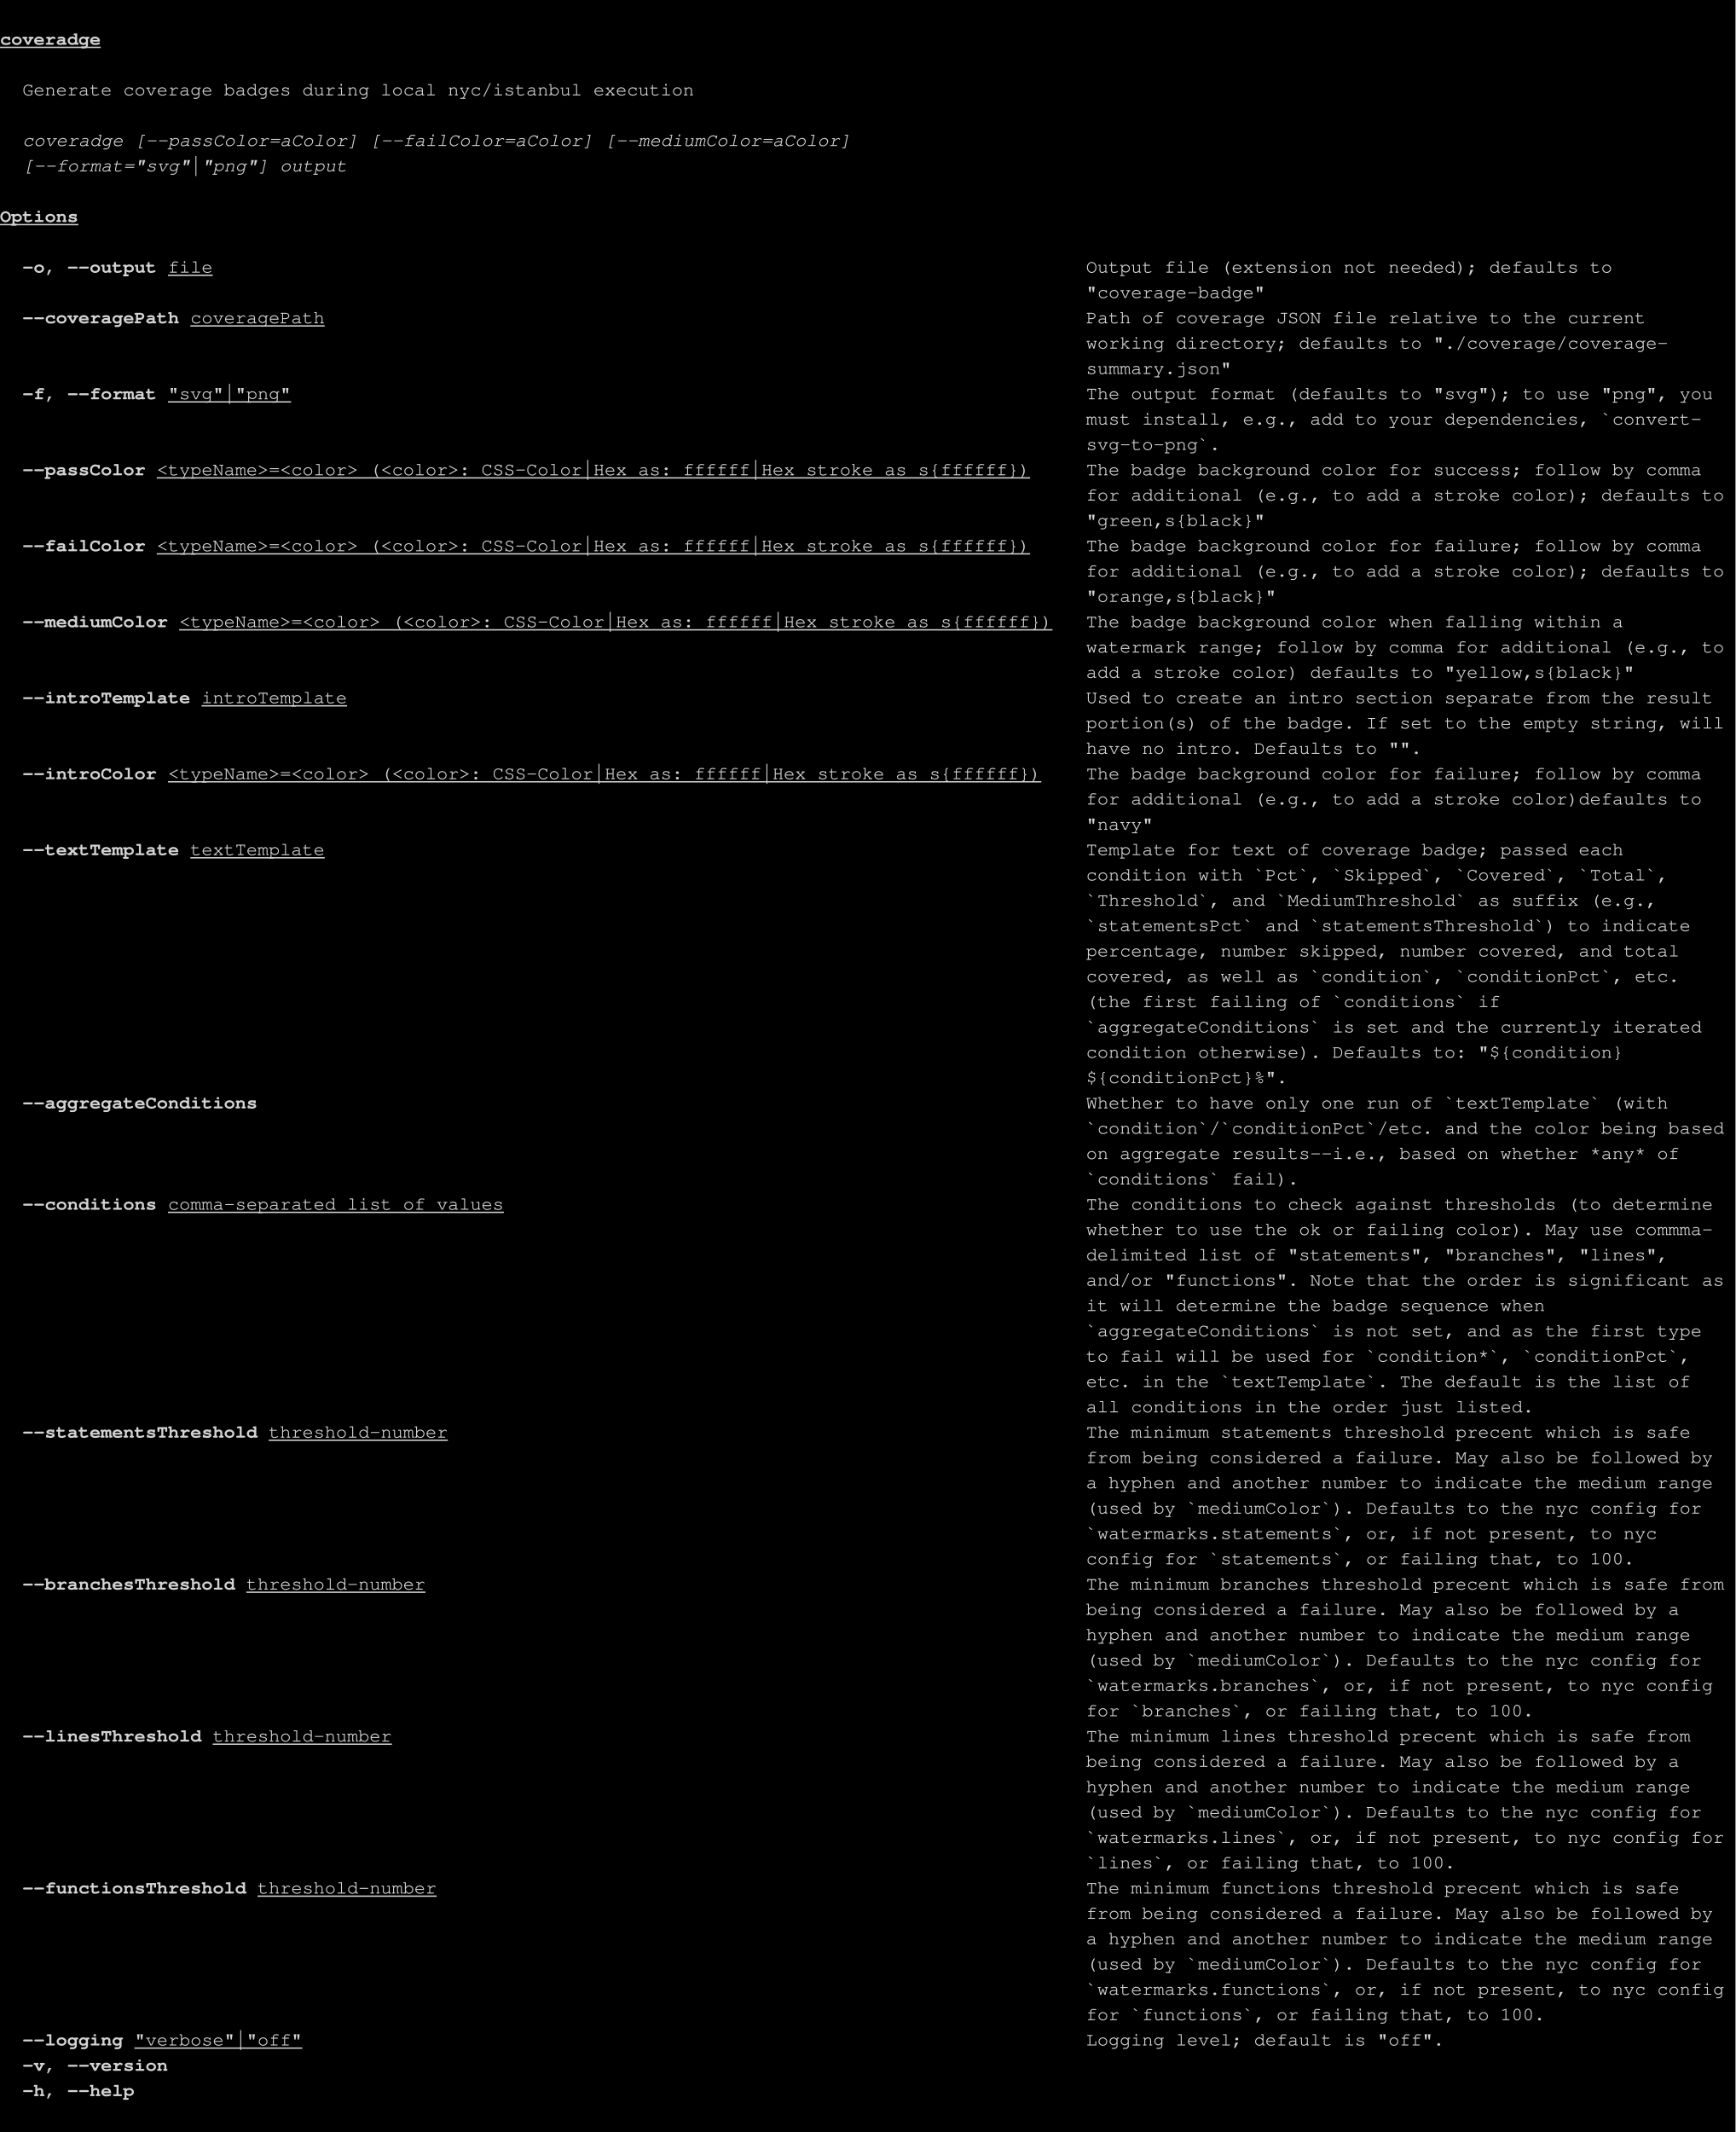
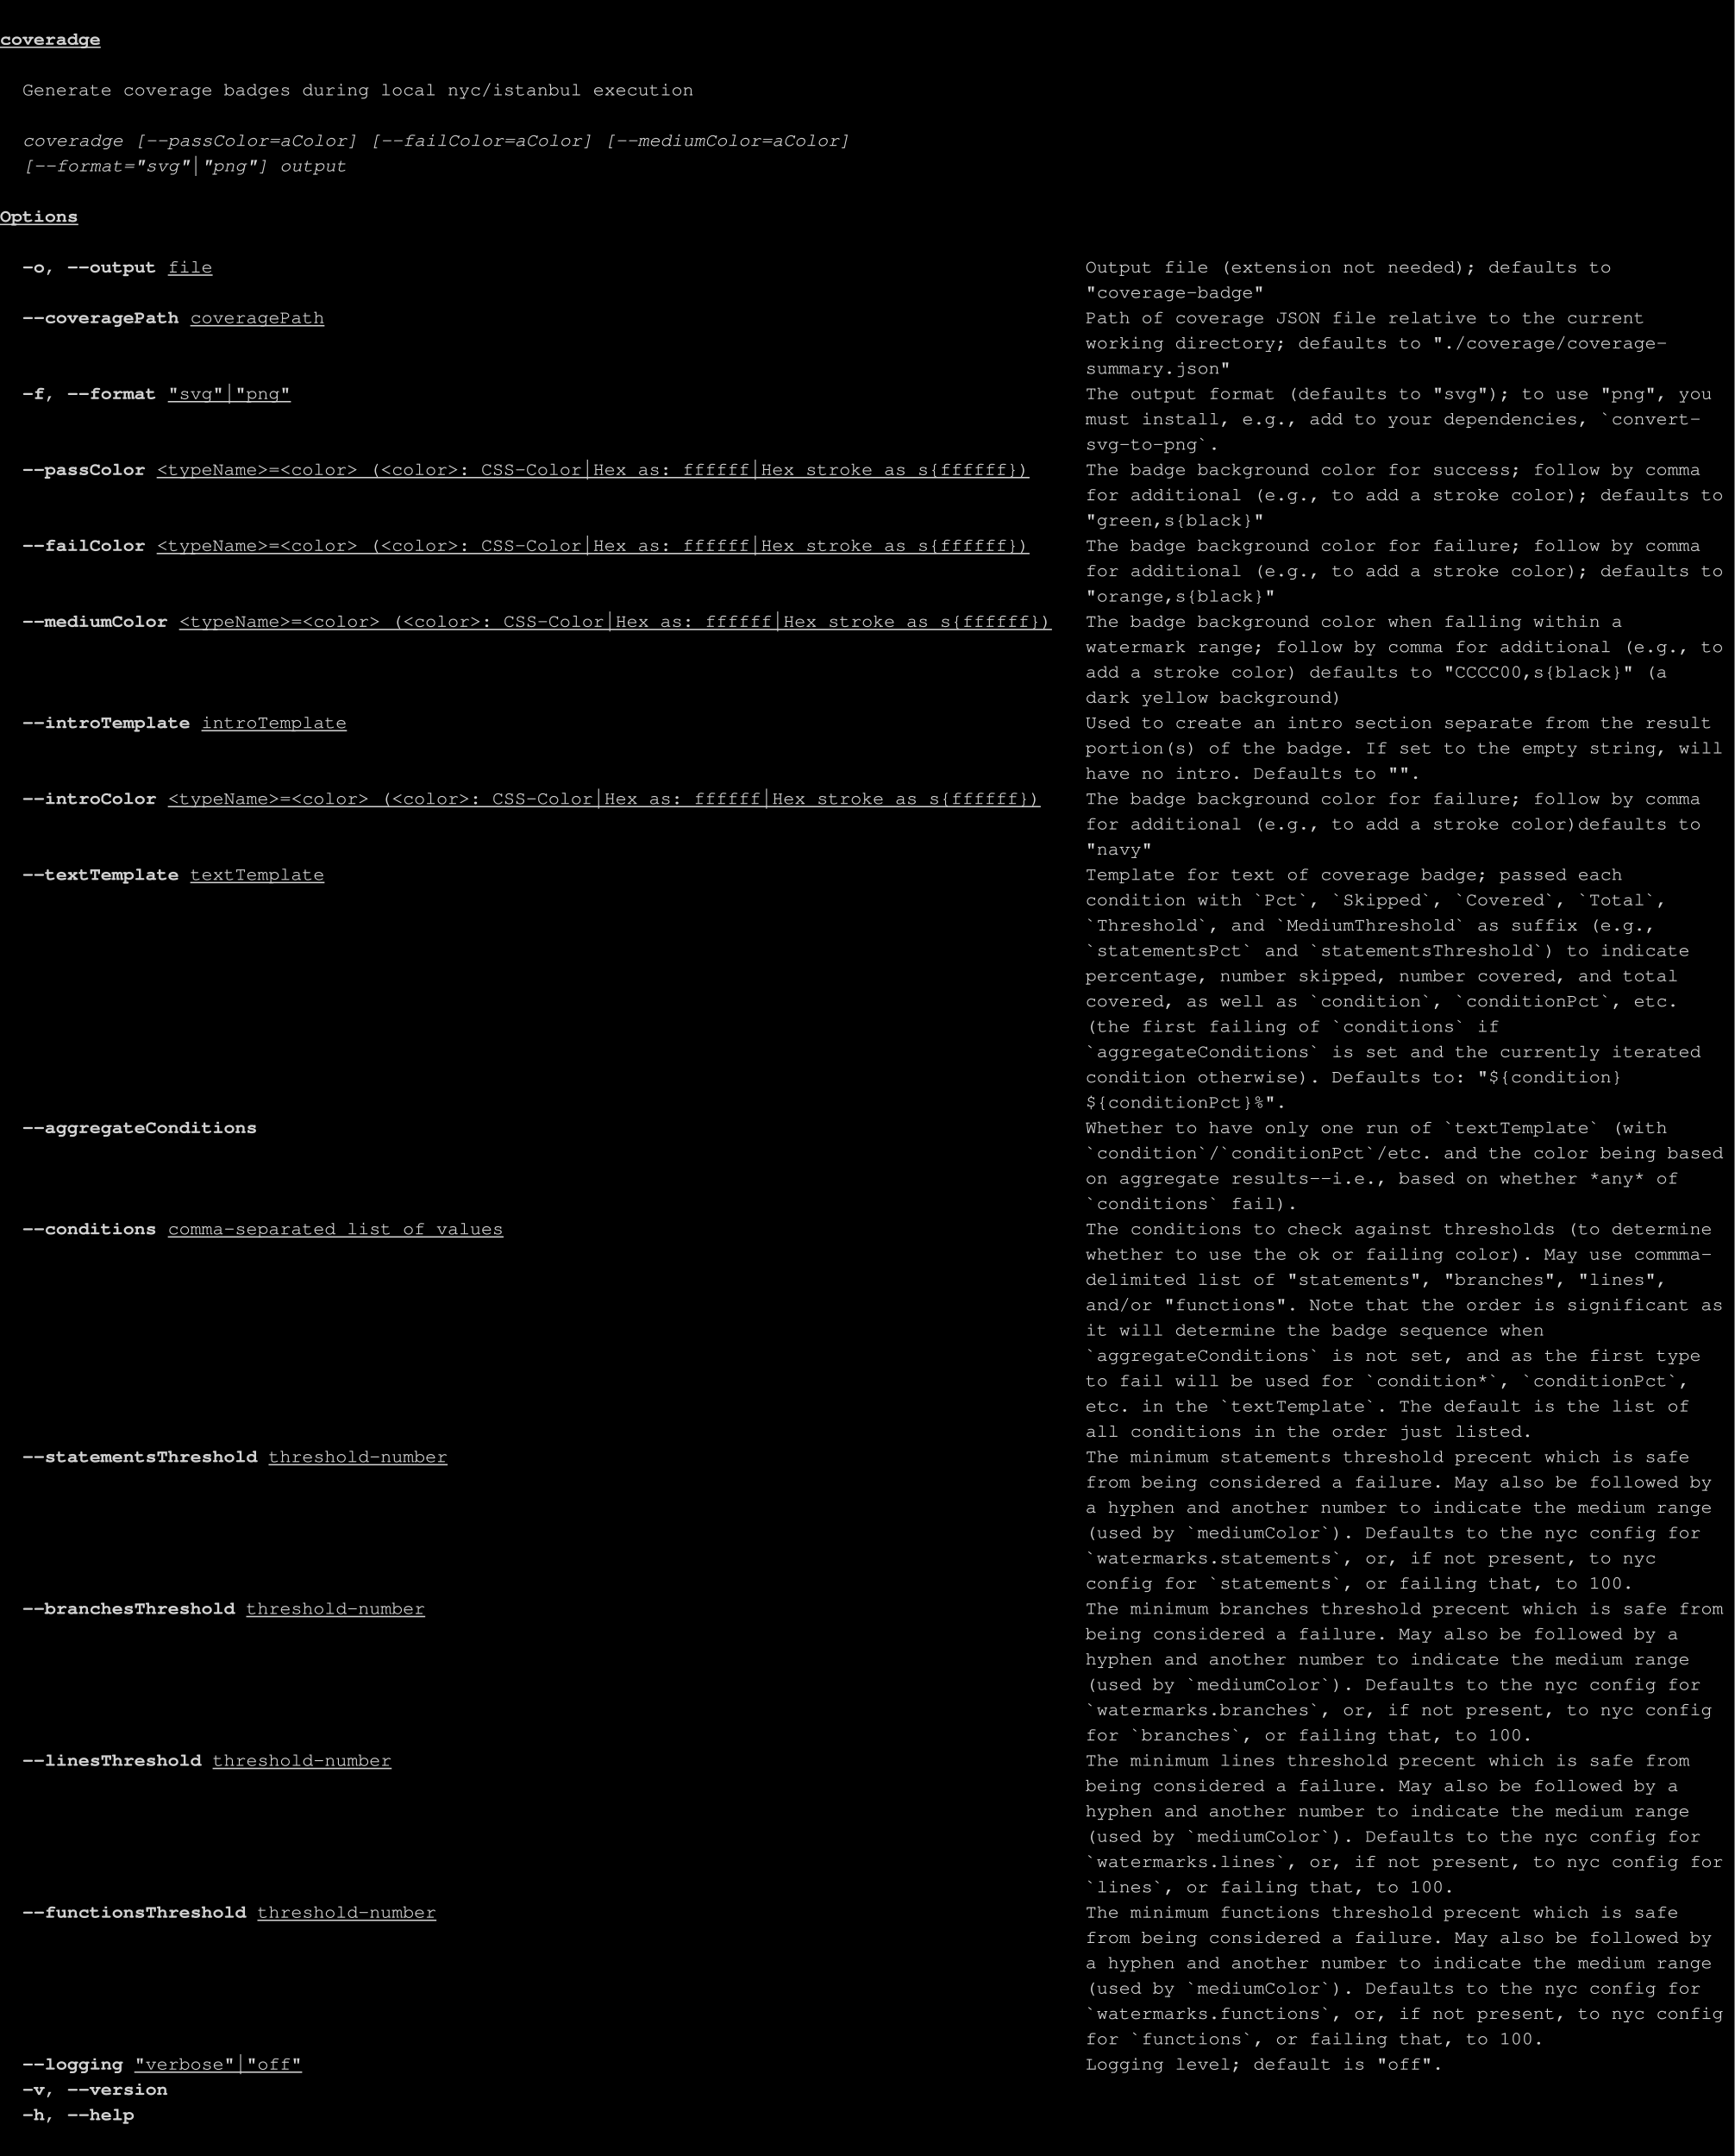
- <svg xmlns="http://www.w3.org/2000/svg" viewBox="0, 0, 1302.21, 1599.45" font-family="SauceCodePro Nerd Font, Source Code Pro, Courier" font-size="14">
+ <svg xmlns="http://www.w3.org/2000/svg" viewBox="0, 0, 1302.21, 1618.45" font-family="SauceCodePro Nerd Font, Source Code Pro, Courier" font-size="14">
  <g fill="#D3D3D3">
-     <rect x="0" y="0" width="1302.21" height="1599.45" fill="#000000" />
+     <rect x="0" y="0" width="1302.21" height="1618.45" fill="#000000" />
    <path d="M0,35.515 L75.612,35.515 Z" stroke="#D3D3D3" />
    <text x="0" y="33.55" font-weight="bold">coveradge</text>
    <text x="16.8" y="71.55">  Generate coverage badges during local nyc/istanbul execution                  </text>
    <text x="16.8" y="109.55" font-style="italic">coveradge [--passColor=aColor] [--failColor=aColor] [--mediumColor=aColor]    </text>
    <text x="16.8" y="128.55" font-style="italic">  [--format="svg"|"png"] output</text>
    <path d="M0,168.515 L58.81,168.515 Z" stroke="#D3D3D3" />
    <text x="0" y="166.55" font-weight="bold">Options</text>
    <text x="16.8" y="204.55" font-weight="bold">-o</text>
    <text x="33.61" y="204.55">, </text>
    <text x="50.41" y="204.55" font-weight="bold">--output</text>
    <path d="M126.021,206.515 L159.626,206.515 Z" stroke="#D3D3D3" />
    <text x="126.02" y="204.55">file</text>
    <text x="814.93" y="204.55">                                                                              Output file (extension not needed); defaults to           </text>
    <text x="814.93" y="223.55">                                                                                                 "coverage-badge"                                          </text>
    <text x="16.8" y="242.55" font-weight="bold">--coveragePath</text>
    <path d="M142.823,244.515 L243.64,244.515 Z" stroke="#D3D3D3" />
    <text x="142.82" y="242.55">coveragePath</text>
    <text x="814.93" y="242.55">                                                                    Path of coverage JSON file relative to the current        </text>
    <text x="814.93" y="261.55">                                                                                                 working directory; defaults to "./coverage/coverage-      </text>
    <text x="814.93" y="280.55">                                                                                                 summary.json"                                             </text>
    <text x="16.8" y="299.55" font-weight="bold">-f</text>
    <text x="33.61" y="299.55">, </text>
    <text x="50.41" y="299.55" font-weight="bold">--format</text>
    <path d="M126.021,301.515 L218.436,301.515 Z" stroke="#D3D3D3" />
    <text x="126.02" y="299.55">"svg"|"png"</text>
    <text x="814.93" y="299.55">                                                                       The output format (defaults to "svg"); to use "png", you  </text>
    <text x="814.93" y="318.55">                                                                                                 must install, e.g., add to your dependencies, `convert-   </text>
    <text x="814.93" y="337.55">                                                                                                 svg-to-png`.                                              </text>
    <text x="16.8" y="356.55" font-weight="bold">--passColor</text>
    <path d="M117.619,358.515 L772.926,358.515 Z" stroke="#D3D3D3" />
    <text x="117.62" y="356.55">&lt;typeName&gt;=&lt;color&gt; (&lt;color&gt;: CSS-Color|Hex as: ffffff|Hex stroke as s{ffffff})</text>
    <text x="814.93" y="356.55">     The badge background color for success; follow by comma   </text>
    <text x="814.93" y="375.55">                                                                                                 for additional (e.g., to add a stroke color); defaults to </text>
    <text x="814.93" y="394.55">                                                                                                 "green,s{black}"                                          </text>
    <text x="16.8" y="413.55" font-weight="bold">--failColor</text>
    <path d="M117.619,415.515 L772.926,415.515 Z" stroke="#D3D3D3" />
    <text x="117.62" y="413.55">&lt;typeName&gt;=&lt;color&gt; (&lt;color&gt;: CSS-Color|Hex as: ffffff|Hex stroke as s{ffffff})</text>
    <text x="814.93" y="413.55">     The badge background color for failure; follow by comma   </text>
    <text x="814.93" y="432.55">                                                                                                 for additional (e.g., to add a stroke color); defaults to </text>
    <text x="814.93" y="451.55">                                                                                                 "orange,s{black}"                                         </text>
    <text x="16.8" y="470.55" font-weight="bold">--mediumColor</text>
    <path d="M134.422,472.515 L789.729,472.515 Z" stroke="#D3D3D3" />
    <text x="134.42" y="470.55">&lt;typeName&gt;=&lt;color&gt; (&lt;color&gt;: CSS-Color|Hex as: ffffff|Hex stroke as s{ffffff})</text>
    <text x="814.93" y="470.55">   The badge background color when falling within a          </text>
    <text x="814.93" y="489.55">                                                                                                 watermark range; follow by comma for additional (e.g., to </text>
-     <text x="814.93" y="508.55">                                                                                                 add a stroke color) defaults to "yellow,s{black}"         </text>
-     <text x="16.8" y="527.55" font-weight="bold">--introTemplate</text>
-     <path d="M151.225,529.515 L260.442,529.515 Z" stroke="#D3D3D3" />
-     <text x="151.22" y="527.55">introTemplate</text>
-     <text x="814.93" y="527.55">                                                                  Used to create an intro section separate from the result  </text>
-     <text x="814.93" y="546.55">                                                                                                 portion(s) of the badge. If set to the empty string, will </text>
-     <text x="814.93" y="565.55">                                                                                                 have no intro. Defaults to "".                            </text>
-     <text x="16.8" y="584.55" font-weight="bold">--introColor</text>
-     <path d="M126.021,586.515 L781.327,586.515 Z" stroke="#D3D3D3" />
-     <text x="126.02" y="584.55">&lt;typeName&gt;=&lt;color&gt; (&lt;color&gt;: CSS-Color|Hex as: ffffff|Hex stroke as s{ffffff})</text>
-     <text x="814.93" y="584.55">    The badge background color for failure; follow by comma   </text>
-     <text x="814.93" y="603.55">                                                                                                 for additional (e.g., to add a stroke color)defaults to   </text>
-     <text x="814.93" y="622.55">                                                                                                 "navy"                                                    </text>
-     <text x="16.8" y="641.55" font-weight="bold">--textTemplate</text>
-     <path d="M142.823,643.515 L243.64,643.515 Z" stroke="#D3D3D3" />
-     <text x="142.82" y="641.55">textTemplate</text>
-     <text x="814.93" y="641.55">                                                                    Template for text of coverage badge; passed each          </text>
-     <text x="814.93" y="660.55">                                                                                                 condition with `Pct`, `Skipped`, `Covered`, `Total`,      </text>
-     <text x="814.93" y="679.55">                                                                                                 `Threshold`, and `MediumThreshold` as suffix (e.g.,       </text>
-     <text x="814.93" y="698.55">                                                                                                 `statementsPct` and `statementsThreshold`) to indicate    </text>
-     <text x="814.93" y="717.55">                                                                                                 percentage, number skipped, number covered, and total     </text>
-     <text x="814.93" y="736.55">                                                                                                 covered, as well as `condition`, `conditionPct`, etc.     </text>
-     <text x="814.93" y="755.55">                                                                                                 (the first failing of `conditions` if                     </text>
-     <text x="814.93" y="774.55">                                                                                                 `aggregateConditions` is set and the currently iterated   </text>
-     <text x="814.93" y="793.55">                                                                                                 condition otherwise). Defaults to: "${condition}          </text>
-     <text x="814.93" y="812.55">                                                                                                 ${conditionPct}%".                                        </text>
-     <text x="16.8" y="831.55" font-weight="bold">--aggregateConditions</text>
-     <text x="814.93" y="831.55">                                                                          Whether to have only one run of `textTemplate` (with      </text>
-     <text x="814.93" y="850.55">                                                                                                 `condition`/`conditionPct`/etc. and the color being based </text>
-     <text x="814.93" y="869.55">                                                                                                 on aggregate results--i.e., based on whether *any* of     </text>
-     <text x="814.93" y="888.55">                                                                                                 `conditions` fail).                                       </text>
-     <text x="16.8" y="907.55" font-weight="bold">--conditions</text>
-     <path d="M126.021,909.515 L378.062,909.515 Z" stroke="#D3D3D3" />
-     <text x="126.02" y="907.55">comma-separated list of values</text>
-     <text x="814.93" y="907.55">                                                    The conditions to check against thresholds (to determine  </text>
-     <text x="814.93" y="926.55">                                                                                                 whether to use the ok or failing color). May use commma-  </text>
-     <text x="814.93" y="945.55">                                                                                                 delimited list of "statements", "branches", "lines",      </text>
-     <text x="814.93" y="964.55">                                                                                                 and/or "functions". Note that the order is significant as </text>
-     <text x="814.93" y="983.55">                                                                                                 it will determine the badge sequence when                 </text>
-     <text x="814.93" y="1002.55">                                                                                                 `aggregateConditions` is not set, and as the first type   </text>
-     <text x="814.93" y="1021.55">                                                                                                 to fail will be used for `condition*`, `conditionPct`,    </text>
-     <text x="814.93" y="1040.55">                                                                                                 etc. in the `textTemplate`. The default is the list of    </text>
-     <text x="814.93" y="1059.55">                                                                                                 all conditions in the order just listed.                  </text>
-     <text x="16.8" y="1078.55" font-weight="bold">--statementsThreshold</text>
-     <path d="M201.633,1080.515 L336.055,1080.515 Z" stroke="#D3D3D3" />
-     <text x="201.63" y="1078.55">threshold-number</text>
-     <text x="814.93" y="1078.55">                                                         The minimum statements threshold precent which is safe    </text>
-     <text x="814.93" y="1097.55">                                                                                                 from being considered a failure. May also be followed by  </text>
-     <text x="814.93" y="1116.55">                                                                                                 a hyphen and another number to indicate the medium range  </text>
-     <text x="814.93" y="1135.55">                                                                                                 (used by `mediumColor`). Defaults to the nyc config for   </text>
-     <text x="814.93" y="1154.55">                                                                                                 `watermarks.statements`, or, if not present, to nyc       </text>
-     <text x="814.93" y="1173.55">                                                                                                 config for `statements`, or failing that, to 100.         </text>
-     <text x="16.8" y="1192.55" font-weight="bold">--branchesThreshold</text>
-     <path d="M184.83,1194.515 L319.252,1194.515 Z" stroke="#D3D3D3" />
-     <text x="184.83" y="1192.55">threshold-number</text>
-     <text x="814.93" y="1192.55">                                                           The minimum branches threshold precent which is safe from </text>
-     <text x="814.93" y="1211.55">                                                                                                 being considered a failure. May also be followed by a     </text>
-     <text x="814.93" y="1230.55">                                                                                                 hyphen and another number to indicate the medium range    </text>
-     <text x="814.93" y="1249.55">                                                                                                 (used by `mediumColor`). Defaults to the nyc config for   </text>
-     <text x="814.93" y="1268.55">                                                                                                 `watermarks.branches`, or, if not present, to nyc config  </text>
-     <text x="814.93" y="1287.55">                                                                                                 for `branches`, or failing that, to 100.                  </text>
-     <text x="16.8" y="1306.55" font-weight="bold">--linesThreshold</text>
-     <path d="M159.626,1308.515 L294.048,1308.515 Z" stroke="#D3D3D3" />
-     <text x="159.63" y="1306.55">threshold-number</text>
-     <text x="814.93" y="1306.55">                                                              The minimum lines threshold precent which is safe from    </text>
-     <text x="814.93" y="1325.55">                                                                                                 being considered a failure. May also be followed by a     </text>
-     <text x="814.93" y="1344.55">                                                                                                 hyphen and another number to indicate the medium range    </text>
-     <text x="814.93" y="1363.55">                                                                                                 (used by `mediumColor`). Defaults to the nyc config for   </text>
-     <text x="814.93" y="1382.55">                                                                                                 `watermarks.lines`, or, if not present, to nyc config for </text>
-     <text x="814.93" y="1401.55">                                                                                                 `lines`, or failing that, to 100.                         </text>
-     <text x="16.8" y="1420.55" font-weight="bold">--functionsThreshold</text>
-     <path d="M193.231,1422.515 L327.653,1422.515 Z" stroke="#D3D3D3" />
-     <text x="193.23" y="1420.55">threshold-number</text>
-     <text x="814.93" y="1420.55">                                                          The minimum functions threshold precent which is safe     </text>
-     <text x="814.93" y="1439.55">                                                                                                 from being considered a failure. May also be followed by  </text>
-     <text x="814.93" y="1458.55">                                                                                                 a hyphen and another number to indicate the medium range  </text>
-     <text x="814.93" y="1477.55">                                                                                                 (used by `mediumColor`). Defaults to the nyc config for   </text>
-     <text x="814.93" y="1496.55">                                                                                                 `watermarks.functions`, or, if not present, to nyc config </text>
-     <text x="814.93" y="1515.55">                                                                                                 for `functions`, or failing that, to 100.                 </text>
-     <text x="16.8" y="1534.55" font-weight="bold">--logging</text>
-     <path d="M100.816,1536.515 L226.837,1536.515 Z" stroke="#D3D3D3" />
-     <text x="100.82" y="1534.55">"verbose"|"off"</text>
-     <text x="814.93" y="1534.55">                                                                      Logging level; default is "off".                          </text>
-     <text x="16.8" y="1553.55" font-weight="bold">-v</text>
-     <text x="33.61" y="1553.55">, </text>
-     <text x="50.41" y="1553.55" font-weight="bold">--version</text>
-     <text x="16.8" y="1572.55" font-weight="bold">-h</text>
+     <text x="814.93" y="508.55">                                                                                                 add a stroke color) defaults to "CCCC00,s{black}" (a      </text>
+     <text x="814.93" y="527.55">                                                                                                 dark yellow background)                                   </text>
+     <text x="16.8" y="546.55" font-weight="bold">--introTemplate</text>
+     <path d="M151.225,548.515 L260.442,548.515 Z" stroke="#D3D3D3" />
+     <text x="151.22" y="546.55">introTemplate</text>
+     <text x="814.93" y="546.55">                                                                  Used to create an intro section separate from the result  </text>
+     <text x="814.93" y="565.55">                                                                                                 portion(s) of the badge. If set to the empty string, will </text>
+     <text x="814.93" y="584.55">                                                                                                 have no intro. Defaults to "".                            </text>
+     <text x="16.8" y="603.55" font-weight="bold">--introColor</text>
+     <path d="M126.021,605.515 L781.327,605.515 Z" stroke="#D3D3D3" />
+     <text x="126.02" y="603.55">&lt;typeName&gt;=&lt;color&gt; (&lt;color&gt;: CSS-Color|Hex as: ffffff|Hex stroke as s{ffffff})</text>
+     <text x="814.93" y="603.55">    The badge background color for failure; follow by comma   </text>
+     <text x="814.93" y="622.55">                                                                                                 for additional (e.g., to add a stroke color)defaults to   </text>
+     <text x="814.93" y="641.55">                                                                                                 "navy"                                                    </text>
+     <text x="16.8" y="660.55" font-weight="bold">--textTemplate</text>
+     <path d="M142.823,662.515 L243.64,662.515 Z" stroke="#D3D3D3" />
+     <text x="142.82" y="660.55">textTemplate</text>
+     <text x="814.93" y="660.55">                                                                    Template for text of coverage badge; passed each          </text>
+     <text x="814.93" y="679.55">                                                                                                 condition with `Pct`, `Skipped`, `Covered`, `Total`,      </text>
+     <text x="814.93" y="698.55">                                                                                                 `Threshold`, and `MediumThreshold` as suffix (e.g.,       </text>
+     <text x="814.93" y="717.55">                                                                                                 `statementsPct` and `statementsThreshold`) to indicate    </text>
+     <text x="814.93" y="736.55">                                                                                                 percentage, number skipped, number covered, and total     </text>
+     <text x="814.93" y="755.55">                                                                                                 covered, as well as `condition`, `conditionPct`, etc.     </text>
+     <text x="814.93" y="774.55">                                                                                                 (the first failing of `conditions` if                     </text>
+     <text x="814.93" y="793.55">                                                                                                 `aggregateConditions` is set and the currently iterated   </text>
+     <text x="814.93" y="812.55">                                                                                                 condition otherwise). Defaults to: "${condition}          </text>
+     <text x="814.93" y="831.55">                                                                                                 ${conditionPct}%".                                        </text>
+     <text x="16.8" y="850.55" font-weight="bold">--aggregateConditions</text>
+     <text x="814.93" y="850.55">                                                                          Whether to have only one run of `textTemplate` (with      </text>
+     <text x="814.93" y="869.55">                                                                                                 `condition`/`conditionPct`/etc. and the color being based </text>
+     <text x="814.93" y="888.55">                                                                                                 on aggregate results--i.e., based on whether *any* of     </text>
+     <text x="814.93" y="907.55">                                                                                                 `conditions` fail).                                       </text>
+     <text x="16.8" y="926.55" font-weight="bold">--conditions</text>
+     <path d="M126.021,928.515 L378.062,928.515 Z" stroke="#D3D3D3" />
+     <text x="126.02" y="926.55">comma-separated list of values</text>
+     <text x="814.93" y="926.55">                                                    The conditions to check against thresholds (to determine  </text>
+     <text x="814.93" y="945.55">                                                                                                 whether to use the ok or failing color). May use commma-  </text>
+     <text x="814.93" y="964.55">                                                                                                 delimited list of "statements", "branches", "lines",      </text>
+     <text x="814.93" y="983.55">                                                                                                 and/or "functions". Note that the order is significant as </text>
+     <text x="814.93" y="1002.55">                                                                                                 it will determine the badge sequence when                 </text>
+     <text x="814.93" y="1021.55">                                                                                                 `aggregateConditions` is not set, and as the first type   </text>
+     <text x="814.93" y="1040.55">                                                                                                 to fail will be used for `condition*`, `conditionPct`,    </text>
+     <text x="814.93" y="1059.55">                                                                                                 etc. in the `textTemplate`. The default is the list of    </text>
+     <text x="814.93" y="1078.55">                                                                                                 all conditions in the order just listed.                  </text>
+     <text x="16.8" y="1097.55" font-weight="bold">--statementsThreshold</text>
+     <path d="M201.633,1099.515 L336.055,1099.515 Z" stroke="#D3D3D3" />
+     <text x="201.63" y="1097.55">threshold-number</text>
+     <text x="814.93" y="1097.55">                                                         The minimum statements threshold precent which is safe    </text>
+     <text x="814.93" y="1116.55">                                                                                                 from being considered a failure. May also be followed by  </text>
+     <text x="814.93" y="1135.55">                                                                                                 a hyphen and another number to indicate the medium range  </text>
+     <text x="814.93" y="1154.55">                                                                                                 (used by `mediumColor`). Defaults to the nyc config for   </text>
+     <text x="814.93" y="1173.55">                                                                                                 `watermarks.statements`, or, if not present, to nyc       </text>
+     <text x="814.93" y="1192.55">                                                                                                 config for `statements`, or failing that, to 100.         </text>
+     <text x="16.8" y="1211.55" font-weight="bold">--branchesThreshold</text>
+     <path d="M184.83,1213.515 L319.252,1213.515 Z" stroke="#D3D3D3" />
+     <text x="184.83" y="1211.55">threshold-number</text>
+     <text x="814.93" y="1211.55">                                                           The minimum branches threshold precent which is safe from </text>
+     <text x="814.93" y="1230.55">                                                                                                 being considered a failure. May also be followed by a     </text>
+     <text x="814.93" y="1249.55">                                                                                                 hyphen and another number to indicate the medium range    </text>
+     <text x="814.93" y="1268.55">                                                                                                 (used by `mediumColor`). Defaults to the nyc config for   </text>
+     <text x="814.93" y="1287.55">                                                                                                 `watermarks.branches`, or, if not present, to nyc config  </text>
+     <text x="814.93" y="1306.55">                                                                                                 for `branches`, or failing that, to 100.                  </text>
+     <text x="16.8" y="1325.55" font-weight="bold">--linesThreshold</text>
+     <path d="M159.626,1327.515 L294.048,1327.515 Z" stroke="#D3D3D3" />
+     <text x="159.63" y="1325.55">threshold-number</text>
+     <text x="814.93" y="1325.55">                                                              The minimum lines threshold precent which is safe from    </text>
+     <text x="814.93" y="1344.55">                                                                                                 being considered a failure. May also be followed by a     </text>
+     <text x="814.93" y="1363.55">                                                                                                 hyphen and another number to indicate the medium range    </text>
+     <text x="814.93" y="1382.55">                                                                                                 (used by `mediumColor`). Defaults to the nyc config for   </text>
+     <text x="814.93" y="1401.55">                                                                                                 `watermarks.lines`, or, if not present, to nyc config for </text>
+     <text x="814.93" y="1420.55">                                                                                                 `lines`, or failing that, to 100.                         </text>
+     <text x="16.8" y="1439.55" font-weight="bold">--functionsThreshold</text>
+     <path d="M193.231,1441.515 L327.653,1441.515 Z" stroke="#D3D3D3" />
+     <text x="193.23" y="1439.55">threshold-number</text>
+     <text x="814.93" y="1439.55">                                                          The minimum functions threshold precent which is safe     </text>
+     <text x="814.93" y="1458.55">                                                                                                 from being considered a failure. May also be followed by  </text>
+     <text x="814.93" y="1477.55">                                                                                                 a hyphen and another number to indicate the medium range  </text>
+     <text x="814.93" y="1496.55">                                                                                                 (used by `mediumColor`). Defaults to the nyc config for   </text>
+     <text x="814.93" y="1515.55">                                                                                                 `watermarks.functions`, or, if not present, to nyc config </text>
+     <text x="814.93" y="1534.55">                                                                                                 for `functions`, or failing that, to 100.                 </text>
+     <text x="16.8" y="1553.55" font-weight="bold">--logging</text>
+     <path d="M100.816,1555.515 L226.837,1555.515 Z" stroke="#D3D3D3" />
+     <text x="100.82" y="1553.55">"verbose"|"off"</text>
+     <text x="814.93" y="1553.55">                                                                      Logging level; default is "off".                          </text>
+     <text x="16.8" y="1572.55" font-weight="bold">-v</text>
    <text x="33.61" y="1572.55">, </text>
-     <text x="50.41" y="1572.55" font-weight="bold">--help</text>
+     <text x="50.41" y="1572.55" font-weight="bold">--version</text>
+     <text x="16.8" y="1591.55" font-weight="bold">-h</text>
+     <text x="33.61" y="1591.55">, </text>
+     <text x="50.41" y="1591.55" font-weight="bold">--help</text>
  </g>
</svg>
